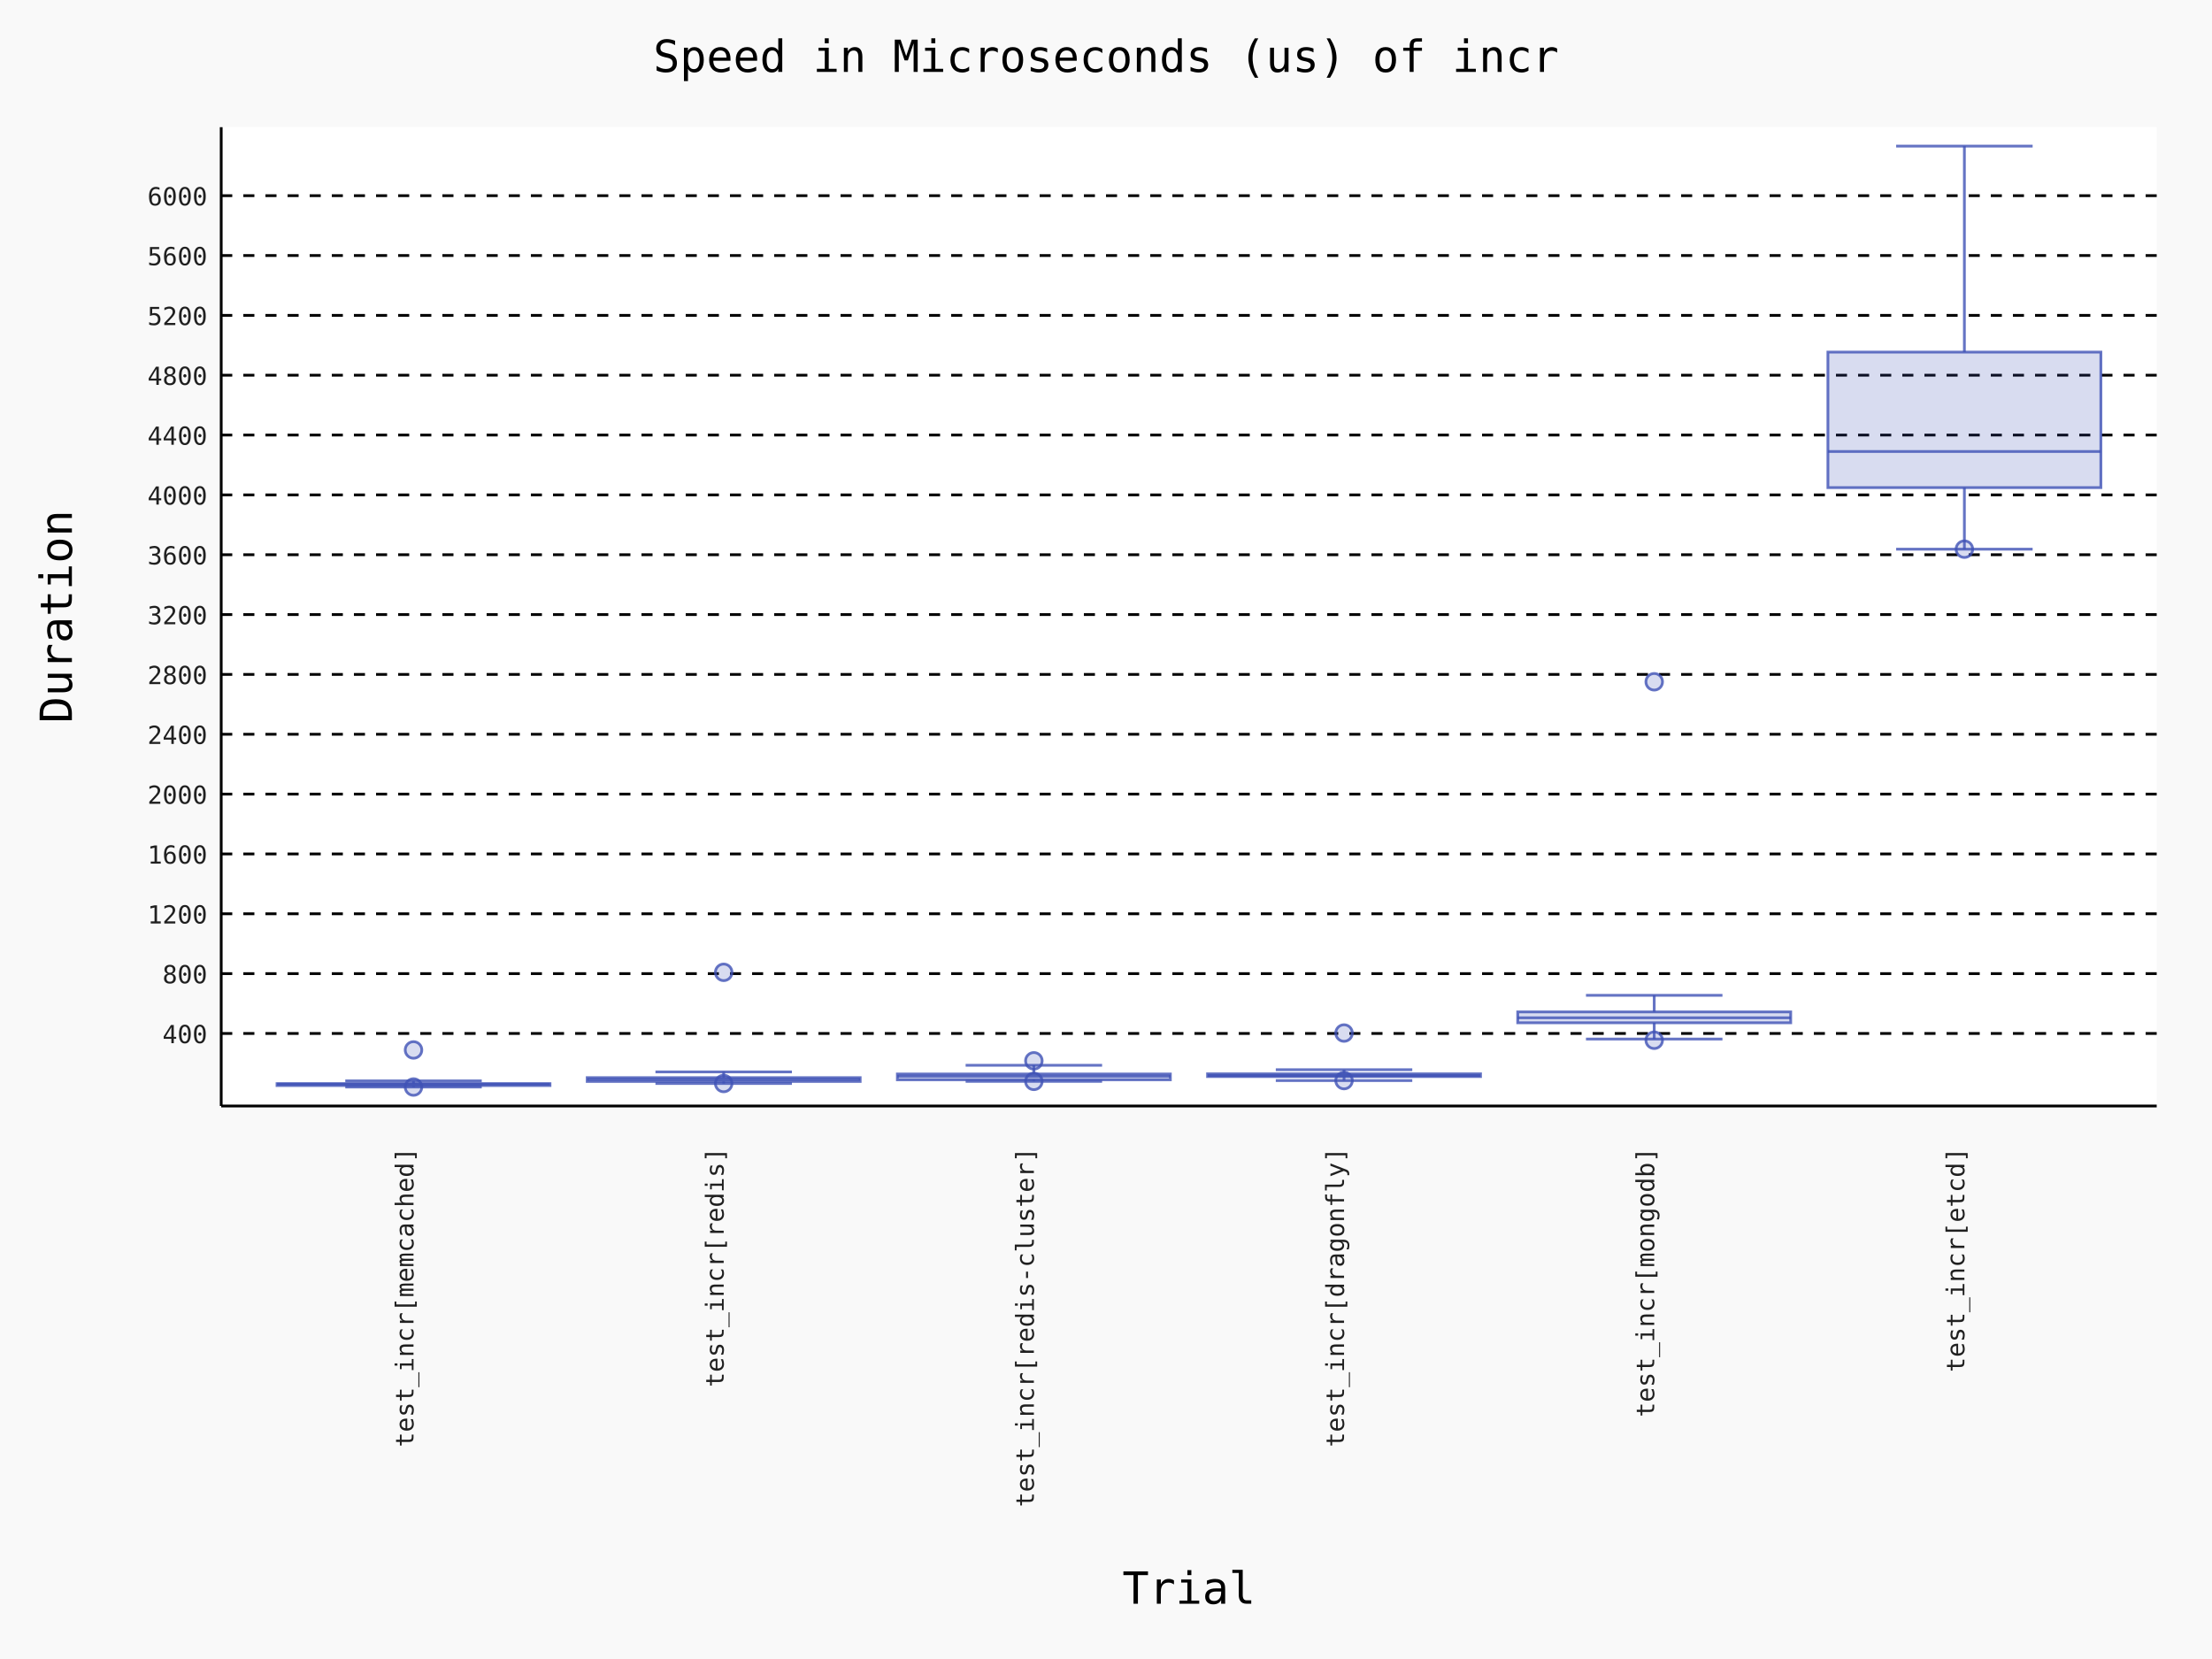
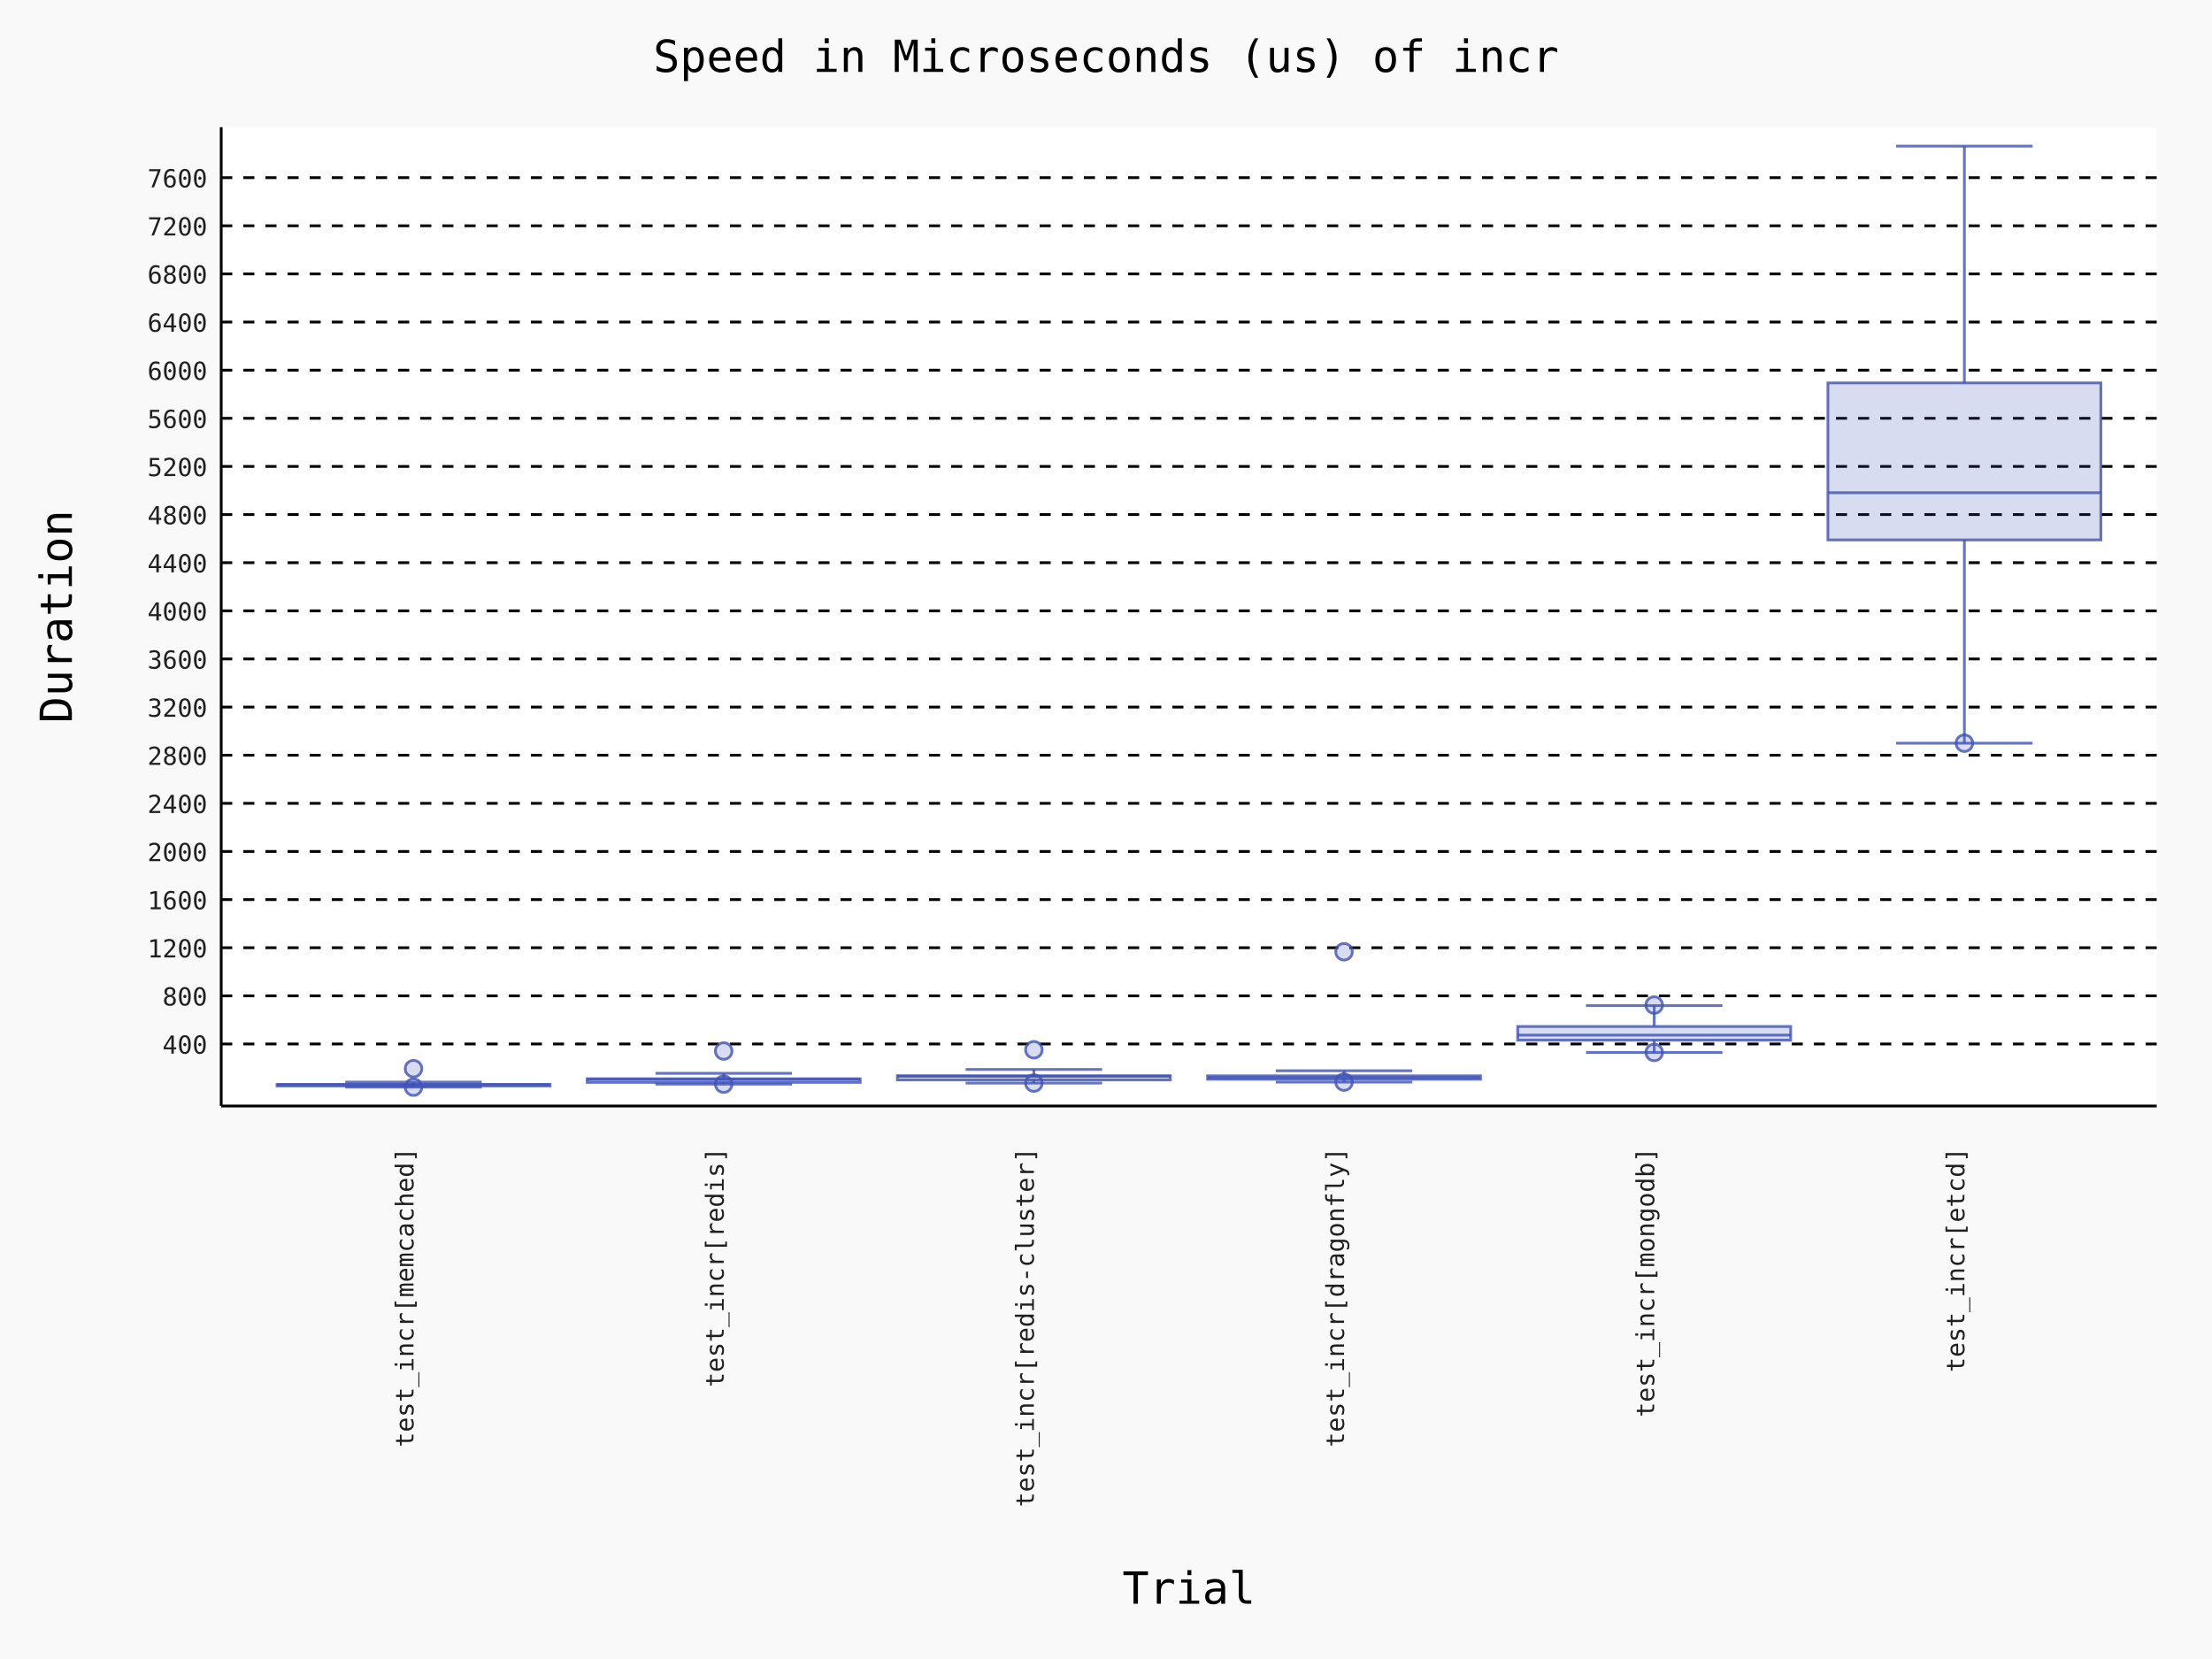
- <svg xmlns="http://www.w3.org/2000/svg" id="chart-c0d48853-fe83-417d-b438-747ce2177440" class="pygal-chart" viewBox="0 0 800 600">
+ <svg xmlns="http://www.w3.org/2000/svg" id="chart-1608b12d-5cc3-4cce-8f06-6adb5dcdcecc" class="pygal-chart" viewBox="0 0 800 600">
  <defs>
-     <style type="text/css">#chart-c0d48853-fe83-417d-b438-747ce2177440{-webkit-user-select:none;-webkit-font-smoothing:antialiased;font-family:Consolas,"Deja Vu Sans Mono","Bitstream Vera Sans Mono","Courier New",monospace}#chart-c0d48853-fe83-417d-b438-747ce2177440 .title{font-family:Consolas,"Deja Vu Sans Mono","Bitstream Vera Sans Mono","Courier New",monospace;font-size:16px}#chart-c0d48853-fe83-417d-b438-747ce2177440 .legends .legend text{font-family:Consolas,"Deja Vu Sans Mono","Bitstream Vera Sans Mono","Courier New",monospace;font-size:14px}#chart-c0d48853-fe83-417d-b438-747ce2177440 .axis text{font-family:Consolas,"Deja Vu Sans Mono","Bitstream Vera Sans Mono","Courier New",monospace;font-size:10px}#chart-c0d48853-fe83-417d-b438-747ce2177440 .axis text.major{font-family:Consolas,"Deja Vu Sans Mono","Bitstream Vera Sans Mono","Courier New",monospace;font-size:10px}#chart-c0d48853-fe83-417d-b438-747ce2177440 .text-overlay text.value{font-family:Consolas,"Deja Vu Sans Mono","Bitstream Vera Sans Mono","Courier New",monospace;font-size:16px}#chart-c0d48853-fe83-417d-b438-747ce2177440 .text-overlay text.label{font-family:Consolas,"Deja Vu Sans Mono","Bitstream Vera Sans Mono","Courier New",monospace;font-size:10px}#chart-c0d48853-fe83-417d-b438-747ce2177440 .tooltip{font-family:Consolas,"Deja Vu Sans Mono","Bitstream Vera Sans Mono","Courier New",monospace;font-size:14px}#chart-c0d48853-fe83-417d-b438-747ce2177440 text.no_data{font-family:Consolas,"Deja Vu Sans Mono","Bitstream Vera Sans Mono","Courier New",monospace;font-size:64px}
- #chart-c0d48853-fe83-417d-b438-747ce2177440{background-color:rgba(249,249,249,1)}#chart-c0d48853-fe83-417d-b438-747ce2177440 path,#chart-c0d48853-fe83-417d-b438-747ce2177440 line,#chart-c0d48853-fe83-417d-b438-747ce2177440 rect,#chart-c0d48853-fe83-417d-b438-747ce2177440 circle{-webkit-transition:150ms;-moz-transition:150ms;transition:150ms}#chart-c0d48853-fe83-417d-b438-747ce2177440 .graph &gt; .background{fill:rgba(249,249,249,1)}#chart-c0d48853-fe83-417d-b438-747ce2177440 .plot &gt; .background{fill:rgba(255,255,255,1)}#chart-c0d48853-fe83-417d-b438-747ce2177440 .graph{fill:rgba(0,0,0,.87)}#chart-c0d48853-fe83-417d-b438-747ce2177440 text.no_data{fill:rgba(0,0,0,1)}#chart-c0d48853-fe83-417d-b438-747ce2177440 .title{fill:rgba(0,0,0,1)}#chart-c0d48853-fe83-417d-b438-747ce2177440 .legends .legend text{fill:rgba(0,0,0,.87)}#chart-c0d48853-fe83-417d-b438-747ce2177440 .legends .legend:hover text{fill:rgba(0,0,0,1)}#chart-c0d48853-fe83-417d-b438-747ce2177440 .axis .line{stroke:rgba(0,0,0,1)}#chart-c0d48853-fe83-417d-b438-747ce2177440 .axis .guide.line{stroke:rgba(0,0,0,.54)}#chart-c0d48853-fe83-417d-b438-747ce2177440 .axis .major.line{stroke:rgba(0,0,0,.87)}#chart-c0d48853-fe83-417d-b438-747ce2177440 .axis text.major{fill:rgba(0,0,0,1)}#chart-c0d48853-fe83-417d-b438-747ce2177440 .axis.y .guides:hover .guide.line,#chart-c0d48853-fe83-417d-b438-747ce2177440 .line-graph .axis.x .guides:hover .guide.line,#chart-c0d48853-fe83-417d-b438-747ce2177440 .stackedline-graph .axis.x .guides:hover .guide.line,#chart-c0d48853-fe83-417d-b438-747ce2177440 .xy-graph .axis.x .guides:hover .guide.line{stroke:rgba(0,0,0,1)}#chart-c0d48853-fe83-417d-b438-747ce2177440 .axis .guides:hover text{fill:rgba(0,0,0,1)}#chart-c0d48853-fe83-417d-b438-747ce2177440 .reactive{fill-opacity:.7;stroke-opacity:.8;stroke-width:1}#chart-c0d48853-fe83-417d-b438-747ce2177440 .ci{stroke:rgba(0,0,0,.87)}#chart-c0d48853-fe83-417d-b438-747ce2177440 .reactive.active,#chart-c0d48853-fe83-417d-b438-747ce2177440 .active .reactive{fill-opacity:.8;stroke-opacity:.9;stroke-width:4}#chart-c0d48853-fe83-417d-b438-747ce2177440 .ci .reactive.active{stroke-width:1.5}#chart-c0d48853-fe83-417d-b438-747ce2177440 .series text{fill:rgba(0,0,0,1)}#chart-c0d48853-fe83-417d-b438-747ce2177440 .tooltip rect{fill:rgba(255,255,255,1);stroke:rgba(0,0,0,1);-webkit-transition:opacity 150ms;-moz-transition:opacity 150ms;transition:opacity 150ms}#chart-c0d48853-fe83-417d-b438-747ce2177440 .tooltip .label{fill:rgba(0,0,0,.87)}#chart-c0d48853-fe83-417d-b438-747ce2177440 .tooltip .label{fill:rgba(0,0,0,.87)}#chart-c0d48853-fe83-417d-b438-747ce2177440 .tooltip .legend{font-size:.8em;fill:rgba(0,0,0,.54)}#chart-c0d48853-fe83-417d-b438-747ce2177440 .tooltip .x_label{font-size:.6em;fill:rgba(0,0,0,1)}#chart-c0d48853-fe83-417d-b438-747ce2177440 .tooltip .xlink{font-size:.5em;text-decoration:underline}#chart-c0d48853-fe83-417d-b438-747ce2177440 .tooltip .value{font-size:1.5em}#chart-c0d48853-fe83-417d-b438-747ce2177440 .bound{font-size:.5em}#chart-c0d48853-fe83-417d-b438-747ce2177440 .max-value{font-size:.75em;fill:rgba(0,0,0,.54)}#chart-c0d48853-fe83-417d-b438-747ce2177440 .map-element{fill:rgba(255,255,255,1);stroke:rgba(0,0,0,.54) !important}#chart-c0d48853-fe83-417d-b438-747ce2177440 .map-element .reactive{fill-opacity:inherit;stroke-opacity:inherit}#chart-c0d48853-fe83-417d-b438-747ce2177440 .color-0,#chart-c0d48853-fe83-417d-b438-747ce2177440 .color-0 a:visited{stroke:#3F51B5;fill:#3F51B5}#chart-c0d48853-fe83-417d-b438-747ce2177440 .color-1,#chart-c0d48853-fe83-417d-b438-747ce2177440 .color-1 a:visited{stroke:#3F51B5;fill:#3F51B5}#chart-c0d48853-fe83-417d-b438-747ce2177440 .color-2,#chart-c0d48853-fe83-417d-b438-747ce2177440 .color-2 a:visited{stroke:#3F51B5;fill:#3F51B5}#chart-c0d48853-fe83-417d-b438-747ce2177440 .color-3,#chart-c0d48853-fe83-417d-b438-747ce2177440 .color-3 a:visited{stroke:#3F51B5;fill:#3F51B5}#chart-c0d48853-fe83-417d-b438-747ce2177440 .color-4,#chart-c0d48853-fe83-417d-b438-747ce2177440 .color-4 a:visited{stroke:#3F51B5;fill:#3F51B5}#chart-c0d48853-fe83-417d-b438-747ce2177440 .color-5,#chart-c0d48853-fe83-417d-b438-747ce2177440 .color-5 a:visited{stroke:#3F51B5;fill:#3F51B5}#chart-c0d48853-fe83-417d-b438-747ce2177440 .text-overlay .color-0 text{fill:black}#chart-c0d48853-fe83-417d-b438-747ce2177440 .text-overlay .color-1 text{fill:black}#chart-c0d48853-fe83-417d-b438-747ce2177440 .text-overlay .color-2 text{fill:black}#chart-c0d48853-fe83-417d-b438-747ce2177440 .text-overlay .color-3 text{fill:black}#chart-c0d48853-fe83-417d-b438-747ce2177440 .text-overlay .color-4 text{fill:black}#chart-c0d48853-fe83-417d-b438-747ce2177440 .text-overlay .color-5 text{fill:black}
- #chart-c0d48853-fe83-417d-b438-747ce2177440 text.no_data{text-anchor:middle}#chart-c0d48853-fe83-417d-b438-747ce2177440 .guide.line{fill:none}#chart-c0d48853-fe83-417d-b438-747ce2177440 .centered{text-anchor:middle}#chart-c0d48853-fe83-417d-b438-747ce2177440 .title{text-anchor:middle}#chart-c0d48853-fe83-417d-b438-747ce2177440 .legends .legend text{fill-opacity:1}#chart-c0d48853-fe83-417d-b438-747ce2177440 .axis.x text{text-anchor:middle}#chart-c0d48853-fe83-417d-b438-747ce2177440 .axis.x:not(.web) text[transform]{text-anchor:start}#chart-c0d48853-fe83-417d-b438-747ce2177440 .axis.x:not(.web) text[transform].backwards{text-anchor:end}#chart-c0d48853-fe83-417d-b438-747ce2177440 .axis.y text{text-anchor:end}#chart-c0d48853-fe83-417d-b438-747ce2177440 .axis.y text[transform].backwards{text-anchor:start}#chart-c0d48853-fe83-417d-b438-747ce2177440 .axis.y2 text{text-anchor:start}#chart-c0d48853-fe83-417d-b438-747ce2177440 .axis.y2 text[transform].backwards{text-anchor:end}#chart-c0d48853-fe83-417d-b438-747ce2177440 .axis .guide.line{stroke-dasharray:4,4;stroke:black}#chart-c0d48853-fe83-417d-b438-747ce2177440 .axis .major.guide.line{stroke-dasharray:6,6;stroke:black}#chart-c0d48853-fe83-417d-b438-747ce2177440 .horizontal .axis.y .guide.line,#chart-c0d48853-fe83-417d-b438-747ce2177440 .horizontal .axis.y2 .guide.line,#chart-c0d48853-fe83-417d-b438-747ce2177440 .vertical .axis.x .guide.line{opacity:0}#chart-c0d48853-fe83-417d-b438-747ce2177440 .horizontal .axis.always_show .guide.line,#chart-c0d48853-fe83-417d-b438-747ce2177440 .vertical .axis.always_show .guide.line{opacity:1 !important}#chart-c0d48853-fe83-417d-b438-747ce2177440 .axis.y .guides:hover .guide.line,#chart-c0d48853-fe83-417d-b438-747ce2177440 .axis.y2 .guides:hover .guide.line,#chart-c0d48853-fe83-417d-b438-747ce2177440 .axis.x .guides:hover .guide.line{opacity:1}#chart-c0d48853-fe83-417d-b438-747ce2177440 .axis .guides:hover text{opacity:1}#chart-c0d48853-fe83-417d-b438-747ce2177440 .nofill{fill:none}#chart-c0d48853-fe83-417d-b438-747ce2177440 .subtle-fill{fill-opacity:.2}#chart-c0d48853-fe83-417d-b438-747ce2177440 .dot{stroke-width:1px;fill-opacity:1;stroke-opacity:1}#chart-c0d48853-fe83-417d-b438-747ce2177440 .dot.active{stroke-width:5px}#chart-c0d48853-fe83-417d-b438-747ce2177440 .dot.negative{fill:transparent}#chart-c0d48853-fe83-417d-b438-747ce2177440 text,#chart-c0d48853-fe83-417d-b438-747ce2177440 tspan{stroke:none !important}#chart-c0d48853-fe83-417d-b438-747ce2177440 .series text.active{opacity:1}#chart-c0d48853-fe83-417d-b438-747ce2177440 .tooltip rect{fill-opacity:.95;stroke-width:.5}#chart-c0d48853-fe83-417d-b438-747ce2177440 .tooltip text{fill-opacity:1}#chart-c0d48853-fe83-417d-b438-747ce2177440 .showable{visibility:hidden}#chart-c0d48853-fe83-417d-b438-747ce2177440 .showable.shown{visibility:visible}#chart-c0d48853-fe83-417d-b438-747ce2177440 .gauge-background{fill:rgba(229,229,229,1);stroke:none}#chart-c0d48853-fe83-417d-b438-747ce2177440 .bg-lines{stroke:rgba(249,249,249,1);stroke-width:2px}
+     <style type="text/css">#chart-1608b12d-5cc3-4cce-8f06-6adb5dcdcecc{-webkit-user-select:none;-webkit-font-smoothing:antialiased;font-family:Consolas,"Deja Vu Sans Mono","Bitstream Vera Sans Mono","Courier New",monospace}#chart-1608b12d-5cc3-4cce-8f06-6adb5dcdcecc .title{font-family:Consolas,"Deja Vu Sans Mono","Bitstream Vera Sans Mono","Courier New",monospace;font-size:16px}#chart-1608b12d-5cc3-4cce-8f06-6adb5dcdcecc .legends .legend text{font-family:Consolas,"Deja Vu Sans Mono","Bitstream Vera Sans Mono","Courier New",monospace;font-size:14px}#chart-1608b12d-5cc3-4cce-8f06-6adb5dcdcecc .axis text{font-family:Consolas,"Deja Vu Sans Mono","Bitstream Vera Sans Mono","Courier New",monospace;font-size:10px}#chart-1608b12d-5cc3-4cce-8f06-6adb5dcdcecc .axis text.major{font-family:Consolas,"Deja Vu Sans Mono","Bitstream Vera Sans Mono","Courier New",monospace;font-size:10px}#chart-1608b12d-5cc3-4cce-8f06-6adb5dcdcecc .text-overlay text.value{font-family:Consolas,"Deja Vu Sans Mono","Bitstream Vera Sans Mono","Courier New",monospace;font-size:16px}#chart-1608b12d-5cc3-4cce-8f06-6adb5dcdcecc .text-overlay text.label{font-family:Consolas,"Deja Vu Sans Mono","Bitstream Vera Sans Mono","Courier New",monospace;font-size:10px}#chart-1608b12d-5cc3-4cce-8f06-6adb5dcdcecc .tooltip{font-family:Consolas,"Deja Vu Sans Mono","Bitstream Vera Sans Mono","Courier New",monospace;font-size:14px}#chart-1608b12d-5cc3-4cce-8f06-6adb5dcdcecc text.no_data{font-family:Consolas,"Deja Vu Sans Mono","Bitstream Vera Sans Mono","Courier New",monospace;font-size:64px}
+ #chart-1608b12d-5cc3-4cce-8f06-6adb5dcdcecc{background-color:rgba(249,249,249,1)}#chart-1608b12d-5cc3-4cce-8f06-6adb5dcdcecc path,#chart-1608b12d-5cc3-4cce-8f06-6adb5dcdcecc line,#chart-1608b12d-5cc3-4cce-8f06-6adb5dcdcecc rect,#chart-1608b12d-5cc3-4cce-8f06-6adb5dcdcecc circle{-webkit-transition:150ms;-moz-transition:150ms;transition:150ms}#chart-1608b12d-5cc3-4cce-8f06-6adb5dcdcecc .graph &gt; .background{fill:rgba(249,249,249,1)}#chart-1608b12d-5cc3-4cce-8f06-6adb5dcdcecc .plot &gt; .background{fill:rgba(255,255,255,1)}#chart-1608b12d-5cc3-4cce-8f06-6adb5dcdcecc .graph{fill:rgba(0,0,0,.87)}#chart-1608b12d-5cc3-4cce-8f06-6adb5dcdcecc text.no_data{fill:rgba(0,0,0,1)}#chart-1608b12d-5cc3-4cce-8f06-6adb5dcdcecc .title{fill:rgba(0,0,0,1)}#chart-1608b12d-5cc3-4cce-8f06-6adb5dcdcecc .legends .legend text{fill:rgba(0,0,0,.87)}#chart-1608b12d-5cc3-4cce-8f06-6adb5dcdcecc .legends .legend:hover text{fill:rgba(0,0,0,1)}#chart-1608b12d-5cc3-4cce-8f06-6adb5dcdcecc .axis .line{stroke:rgba(0,0,0,1)}#chart-1608b12d-5cc3-4cce-8f06-6adb5dcdcecc .axis .guide.line{stroke:rgba(0,0,0,.54)}#chart-1608b12d-5cc3-4cce-8f06-6adb5dcdcecc .axis .major.line{stroke:rgba(0,0,0,.87)}#chart-1608b12d-5cc3-4cce-8f06-6adb5dcdcecc .axis text.major{fill:rgba(0,0,0,1)}#chart-1608b12d-5cc3-4cce-8f06-6adb5dcdcecc .axis.y .guides:hover .guide.line,#chart-1608b12d-5cc3-4cce-8f06-6adb5dcdcecc .line-graph .axis.x .guides:hover .guide.line,#chart-1608b12d-5cc3-4cce-8f06-6adb5dcdcecc .stackedline-graph .axis.x .guides:hover .guide.line,#chart-1608b12d-5cc3-4cce-8f06-6adb5dcdcecc .xy-graph .axis.x .guides:hover .guide.line{stroke:rgba(0,0,0,1)}#chart-1608b12d-5cc3-4cce-8f06-6adb5dcdcecc .axis .guides:hover text{fill:rgba(0,0,0,1)}#chart-1608b12d-5cc3-4cce-8f06-6adb5dcdcecc .reactive{fill-opacity:.7;stroke-opacity:.8;stroke-width:1}#chart-1608b12d-5cc3-4cce-8f06-6adb5dcdcecc .ci{stroke:rgba(0,0,0,.87)}#chart-1608b12d-5cc3-4cce-8f06-6adb5dcdcecc .reactive.active,#chart-1608b12d-5cc3-4cce-8f06-6adb5dcdcecc .active .reactive{fill-opacity:.8;stroke-opacity:.9;stroke-width:4}#chart-1608b12d-5cc3-4cce-8f06-6adb5dcdcecc .ci .reactive.active{stroke-width:1.5}#chart-1608b12d-5cc3-4cce-8f06-6adb5dcdcecc .series text{fill:rgba(0,0,0,1)}#chart-1608b12d-5cc3-4cce-8f06-6adb5dcdcecc .tooltip rect{fill:rgba(255,255,255,1);stroke:rgba(0,0,0,1);-webkit-transition:opacity 150ms;-moz-transition:opacity 150ms;transition:opacity 150ms}#chart-1608b12d-5cc3-4cce-8f06-6adb5dcdcecc .tooltip .label{fill:rgba(0,0,0,.87)}#chart-1608b12d-5cc3-4cce-8f06-6adb5dcdcecc .tooltip .label{fill:rgba(0,0,0,.87)}#chart-1608b12d-5cc3-4cce-8f06-6adb5dcdcecc .tooltip .legend{font-size:.8em;fill:rgba(0,0,0,.54)}#chart-1608b12d-5cc3-4cce-8f06-6adb5dcdcecc .tooltip .x_label{font-size:.6em;fill:rgba(0,0,0,1)}#chart-1608b12d-5cc3-4cce-8f06-6adb5dcdcecc .tooltip .xlink{font-size:.5em;text-decoration:underline}#chart-1608b12d-5cc3-4cce-8f06-6adb5dcdcecc .tooltip .value{font-size:1.5em}#chart-1608b12d-5cc3-4cce-8f06-6adb5dcdcecc .bound{font-size:.5em}#chart-1608b12d-5cc3-4cce-8f06-6adb5dcdcecc .max-value{font-size:.75em;fill:rgba(0,0,0,.54)}#chart-1608b12d-5cc3-4cce-8f06-6adb5dcdcecc .map-element{fill:rgba(255,255,255,1);stroke:rgba(0,0,0,.54) !important}#chart-1608b12d-5cc3-4cce-8f06-6adb5dcdcecc .map-element .reactive{fill-opacity:inherit;stroke-opacity:inherit}#chart-1608b12d-5cc3-4cce-8f06-6adb5dcdcecc .color-0,#chart-1608b12d-5cc3-4cce-8f06-6adb5dcdcecc .color-0 a:visited{stroke:#3F51B5;fill:#3F51B5}#chart-1608b12d-5cc3-4cce-8f06-6adb5dcdcecc .color-1,#chart-1608b12d-5cc3-4cce-8f06-6adb5dcdcecc .color-1 a:visited{stroke:#3F51B5;fill:#3F51B5}#chart-1608b12d-5cc3-4cce-8f06-6adb5dcdcecc .color-2,#chart-1608b12d-5cc3-4cce-8f06-6adb5dcdcecc .color-2 a:visited{stroke:#3F51B5;fill:#3F51B5}#chart-1608b12d-5cc3-4cce-8f06-6adb5dcdcecc .color-3,#chart-1608b12d-5cc3-4cce-8f06-6adb5dcdcecc .color-3 a:visited{stroke:#3F51B5;fill:#3F51B5}#chart-1608b12d-5cc3-4cce-8f06-6adb5dcdcecc .color-4,#chart-1608b12d-5cc3-4cce-8f06-6adb5dcdcecc .color-4 a:visited{stroke:#3F51B5;fill:#3F51B5}#chart-1608b12d-5cc3-4cce-8f06-6adb5dcdcecc .color-5,#chart-1608b12d-5cc3-4cce-8f06-6adb5dcdcecc .color-5 a:visited{stroke:#3F51B5;fill:#3F51B5}#chart-1608b12d-5cc3-4cce-8f06-6adb5dcdcecc .text-overlay .color-0 text{fill:black}#chart-1608b12d-5cc3-4cce-8f06-6adb5dcdcecc .text-overlay .color-1 text{fill:black}#chart-1608b12d-5cc3-4cce-8f06-6adb5dcdcecc .text-overlay .color-2 text{fill:black}#chart-1608b12d-5cc3-4cce-8f06-6adb5dcdcecc .text-overlay .color-3 text{fill:black}#chart-1608b12d-5cc3-4cce-8f06-6adb5dcdcecc .text-overlay .color-4 text{fill:black}#chart-1608b12d-5cc3-4cce-8f06-6adb5dcdcecc .text-overlay .color-5 text{fill:black}
+ #chart-1608b12d-5cc3-4cce-8f06-6adb5dcdcecc text.no_data{text-anchor:middle}#chart-1608b12d-5cc3-4cce-8f06-6adb5dcdcecc .guide.line{fill:none}#chart-1608b12d-5cc3-4cce-8f06-6adb5dcdcecc .centered{text-anchor:middle}#chart-1608b12d-5cc3-4cce-8f06-6adb5dcdcecc .title{text-anchor:middle}#chart-1608b12d-5cc3-4cce-8f06-6adb5dcdcecc .legends .legend text{fill-opacity:1}#chart-1608b12d-5cc3-4cce-8f06-6adb5dcdcecc .axis.x text{text-anchor:middle}#chart-1608b12d-5cc3-4cce-8f06-6adb5dcdcecc .axis.x:not(.web) text[transform]{text-anchor:start}#chart-1608b12d-5cc3-4cce-8f06-6adb5dcdcecc .axis.x:not(.web) text[transform].backwards{text-anchor:end}#chart-1608b12d-5cc3-4cce-8f06-6adb5dcdcecc .axis.y text{text-anchor:end}#chart-1608b12d-5cc3-4cce-8f06-6adb5dcdcecc .axis.y text[transform].backwards{text-anchor:start}#chart-1608b12d-5cc3-4cce-8f06-6adb5dcdcecc .axis.y2 text{text-anchor:start}#chart-1608b12d-5cc3-4cce-8f06-6adb5dcdcecc .axis.y2 text[transform].backwards{text-anchor:end}#chart-1608b12d-5cc3-4cce-8f06-6adb5dcdcecc .axis .guide.line{stroke-dasharray:4,4;stroke:black}#chart-1608b12d-5cc3-4cce-8f06-6adb5dcdcecc .axis .major.guide.line{stroke-dasharray:6,6;stroke:black}#chart-1608b12d-5cc3-4cce-8f06-6adb5dcdcecc .horizontal .axis.y .guide.line,#chart-1608b12d-5cc3-4cce-8f06-6adb5dcdcecc .horizontal .axis.y2 .guide.line,#chart-1608b12d-5cc3-4cce-8f06-6adb5dcdcecc .vertical .axis.x .guide.line{opacity:0}#chart-1608b12d-5cc3-4cce-8f06-6adb5dcdcecc .horizontal .axis.always_show .guide.line,#chart-1608b12d-5cc3-4cce-8f06-6adb5dcdcecc .vertical .axis.always_show .guide.line{opacity:1 !important}#chart-1608b12d-5cc3-4cce-8f06-6adb5dcdcecc .axis.y .guides:hover .guide.line,#chart-1608b12d-5cc3-4cce-8f06-6adb5dcdcecc .axis.y2 .guides:hover .guide.line,#chart-1608b12d-5cc3-4cce-8f06-6adb5dcdcecc .axis.x .guides:hover .guide.line{opacity:1}#chart-1608b12d-5cc3-4cce-8f06-6adb5dcdcecc .axis .guides:hover text{opacity:1}#chart-1608b12d-5cc3-4cce-8f06-6adb5dcdcecc .nofill{fill:none}#chart-1608b12d-5cc3-4cce-8f06-6adb5dcdcecc .subtle-fill{fill-opacity:.2}#chart-1608b12d-5cc3-4cce-8f06-6adb5dcdcecc .dot{stroke-width:1px;fill-opacity:1;stroke-opacity:1}#chart-1608b12d-5cc3-4cce-8f06-6adb5dcdcecc .dot.active{stroke-width:5px}#chart-1608b12d-5cc3-4cce-8f06-6adb5dcdcecc .dot.negative{fill:transparent}#chart-1608b12d-5cc3-4cce-8f06-6adb5dcdcecc text,#chart-1608b12d-5cc3-4cce-8f06-6adb5dcdcecc tspan{stroke:none !important}#chart-1608b12d-5cc3-4cce-8f06-6adb5dcdcecc .series text.active{opacity:1}#chart-1608b12d-5cc3-4cce-8f06-6adb5dcdcecc .tooltip rect{fill-opacity:.95;stroke-width:.5}#chart-1608b12d-5cc3-4cce-8f06-6adb5dcdcecc .tooltip text{fill-opacity:1}#chart-1608b12d-5cc3-4cce-8f06-6adb5dcdcecc .showable{visibility:hidden}#chart-1608b12d-5cc3-4cce-8f06-6adb5dcdcecc .showable.shown{visibility:visible}#chart-1608b12d-5cc3-4cce-8f06-6adb5dcdcecc .gauge-background{fill:rgba(229,229,229,1);stroke:none}#chart-1608b12d-5cc3-4cce-8f06-6adb5dcdcecc .bg-lines{stroke:rgba(249,249,249,1);stroke-width:2px}
.tooltip .value{font-size:1em !important}.axis text{font-size:9px !important}</style>
  </defs>
  <g class="graph custombox-graph vertical">
    <rect x="0" y="0" width="800" height="600" class="background" />
    <g transform="translate(80, 46)" class="plot">
      <rect x="0" y="0" width="700.0" height="354.0" class="background" />
      <g class="axis y always_show">
        <path d="M0 354 h700" class="line" />
        <g class="guides">
-           <path d="M0 327.768 h700" class="guide line" />
-           <text x="-5" y="331.268" class="">400</text>
-         </g>
-         <g class="guides">
-           <path d="M0 306.125 h700" class="guide line" />
-           <text x="-5" y="309.625" class="">800</text>
-         </g>
-         <g class="guides">
-           <path d="M0 284.483 h700" class="guide line" />
-           <text x="-5" y="287.983" class="">1200</text>
-         </g>
-         <g class="guides">
-           <path d="M0 262.84 h700" class="guide line" />
-           <text x="-5" y="266.34" class="">1600</text>
-         </g>
-         <g class="guides">
-           <path d="M0 241.197 h700" class="guide line" />
-           <text x="-5" y="244.697" class="">2000</text>
-         </g>
-         <g class="guides">
-           <path d="M0 219.555 h700" class="guide line" />
-           <text x="-5" y="223.055" class="">2400</text>
-         </g>
-         <g class="guides">
-           <path d="M0 197.912 h700" class="guide line" />
-           <text x="-5" y="201.412" class="">2800</text>
-         </g>
-         <g class="guides">
-           <path d="M0 176.27 h700" class="guide line" />
-           <text x="-5" y="179.77" class="">3200</text>
-         </g>
-         <g class="guides">
-           <path d="M0 154.627 h700" class="guide line" />
-           <text x="-5" y="158.127" class="">3600</text>
-         </g>
-         <g class="guides">
-           <path d="M0 132.984 h700" class="guide line" />
-           <text x="-5" y="136.484" class="">4000</text>
-         </g>
-         <g class="guides">
-           <path d="M0 111.342 h700" class="guide line" />
-           <text x="-5" y="114.842" class="">4400</text>
-         </g>
-         <g class="guides">
-           <path d="M0 89.699 h700" class="guide line" />
-           <text x="-5" y="93.199" class="">4800</text>
-         </g>
-         <g class="guides">
-           <path d="M0 68.056 h700" class="guide line" />
-           <text x="-5" y="71.556" class="">5200</text>
-         </g>
-         <g class="guides">
-           <path d="M0 46.414 h700" class="guide line" />
-           <text x="-5" y="49.914" class="">5600</text>
-         </g>
-         <g class="guides">
-           <path d="M0 24.771 h700" class="guide line" />
-           <text x="-5" y="28.271" class="">6000</text>
+           <path d="M0 331.57 h700" class="guide line" />
+           <text x="-5" y="335.07" class="">400</text>
+         </g>
+         <g class="guides">
+           <path d="M0 314.163 h700" class="guide line" />
+           <text x="-5" y="317.663" class="">800</text>
+         </g>
+         <g class="guides">
+           <path d="M0 296.757 h700" class="guide line" />
+           <text x="-5" y="300.257" class="">1200</text>
+         </g>
+         <g class="guides">
+           <path d="M0 279.35 h700" class="guide line" />
+           <text x="-5" y="282.85" class="">1600</text>
+         </g>
+         <g class="guides">
+           <path d="M0 261.944 h700" class="guide line" />
+           <text x="-5" y="265.444" class="">2000</text>
+         </g>
+         <g class="guides">
+           <path d="M0 244.537 h700" class="guide line" />
+           <text x="-5" y="248.037" class="">2400</text>
+         </g>
+         <g class="guides">
+           <path d="M0 227.131 h700" class="guide line" />
+           <text x="-5" y="230.631" class="">2800</text>
+         </g>
+         <g class="guides">
+           <path d="M0 209.724 h700" class="guide line" />
+           <text x="-5" y="213.224" class="">3200</text>
+         </g>
+         <g class="guides">
+           <path d="M0 192.318 h700" class="guide line" />
+           <text x="-5" y="195.818" class="">3600</text>
+         </g>
+         <g class="guides">
+           <path d="M0 174.911 h700" class="guide line" />
+           <text x="-5" y="178.411" class="">4000</text>
+         </g>
+         <g class="guides">
+           <path d="M0 157.505 h700" class="guide line" />
+           <text x="-5" y="161.005" class="">4400</text>
+         </g>
+         <g class="guides">
+           <path d="M0 140.098 h700" class="guide line" />
+           <text x="-5" y="143.598" class="">4800</text>
+         </g>
+         <g class="guides">
+           <path d="M0 122.692 h700" class="guide line" />
+           <text x="-5" y="126.192" class="">5200</text>
+         </g>
+         <g class="guides">
+           <path d="M0 105.285 h700" class="guide line" />
+           <text x="-5" y="108.785" class="">5600</text>
+         </g>
+         <g class="guides">
+           <path d="M0 87.879 h700" class="guide line" />
+           <text x="-5" y="91.379" class="">6000</text>
+         </g>
+         <g class="guides">
+           <path d="M0 70.472 h700" class="guide line" />
+           <text x="-5" y="73.972" class="">6400</text>
+         </g>
+         <g class="guides">
+           <path d="M0 53.066 h700" class="guide line" />
+           <text x="-5" y="56.566" class="">6800</text>
+         </g>
+         <g class="guides">
+           <path d="M0 35.659 h700" class="guide line" />
+           <text x="-5" y="39.159" class="">7200</text>
+         </g>
+         <g class="guides">
+           <path d="M0 18.252 h700" class="guide line" />
+           <text x="-5" y="21.752" class="">7600</text>
        </g>
      </g>
      <g class="axis x">
        <path d="M0 0 v354" class="line" />
        <g class="guides">
          <path d="M69.551 0 v354" class="guide line" />
          <text x="69.551" y="369.0" class="backwards" transform="rotate(270 69.55128 369)">test_incr[memcached]</text>
        </g>
        <g class="guides">
          <path d="M181.731 0 v354" class="guide line" />
          <text x="181.731" y="369.0" class="backwards" transform="rotate(270 181.7308 369)">test_incr[redis]</text>
        </g>
        <g class="guides">
          <path d="M293.91 0 v354" class="guide line" />
          <text x="293.91" y="369.0" class="backwards" transform="rotate(270 293.9103 369)">test_incr[redis-cluster]</text>
        </g>
        <g class="guides">
          <path d="M406.09 0 v354" class="guide line" />
          <text x="406.09" y="369.0" class="backwards" transform="rotate(270 406.0897 369)">test_incr[dragonfly]</text>
        </g>
        <g class="guides">
          <path d="M518.269 0 v354" class="guide line" />
          <text x="518.269" y="369.0" class="backwards" transform="rotate(270 518.2692 369)">test_incr[mongodb]</text>
        </g>
        <g class="guides">
          <path d="M630.449 0 v354" class="guide line" />
          <text x="630.449" y="369.0" class="backwards" transform="rotate(270 630.4487 369)">test_incr[etcd]</text>
        </g>
      </g>
      <g class="series serie-0 color-0">
        <g class="boxes">
          <g class="box">
-             <path stroke-width="3" d="M44.872 347.139 L94.231 347.139" class="reactive tooltip-trigger" />
-             <path stroke-width="3" d="M20.192 346.09 L118.91 346.09" class="reactive tooltip-trigger" />
-             <path stroke-width="3" d="M44.872 344.911 L94.231 344.911" class="reactive tooltip-trigger" />
-             <path stroke-width="2" d="M69.551 347.139 L69.551 346.599" class="reactive tooltip-trigger" />
-             <path stroke-width="2" d="M69.551 344.911 L69.551 345.924" class="reactive tooltip-trigger" />
-             <rect x="20.192" y="345.924" height="0.675" width="98.718" class="subtle-fill reactive tooltip-trigger" />
-             <circle cx="69.551" cy="347.139" r="3" class="subtle-fill reactive tooltip-trigger" />
-             <circle cx="69.551" cy="333.734" r="3" class="subtle-fill reactive tooltip-trigger" />
+             <path stroke-width="3" d="M44.872 347.177 L94.231 347.177" class="reactive tooltip-trigger" />
+             <path stroke-width="3" d="M20.192 346.298 L118.91 346.298" class="reactive tooltip-trigger" />
+             <path stroke-width="3" d="M44.872 345.362 L94.231 345.362" class="reactive tooltip-trigger" />
+             <path stroke-width="2" d="M69.551 347.177 L69.551 346.748" class="reactive tooltip-trigger" />
+             <path stroke-width="2" d="M69.551 345.362 L69.551 346.194" class="reactive tooltip-trigger" />
+             <rect x="20.192" y="346.194" height="0.554" width="98.718" class="subtle-fill reactive tooltip-trigger" />
+             <circle cx="69.551" cy="347.177" r="3" class="subtle-fill reactive tooltip-trigger" />
+             <circle cx="69.551" cy="340.5" r="3" class="subtle-fill reactive tooltip-trigger" />
          </g>
        </g>
      </g>
      <g class="series serie-1 color-1">
        <g class="boxes">
          <g class="box">
-             <path stroke-width="3" d="M157.051 345.86 L206.41 345.86" class="reactive tooltip-trigger" />
-             <path stroke-width="3" d="M132.372 344.367 L231.09 344.367" class="reactive tooltip-trigger" />
-             <path stroke-width="3" d="M157.051 341.673 L206.41 341.673" class="reactive tooltip-trigger" />
-             <path stroke-width="2" d="M181.731 345.86 L181.731 345.123" class="reactive tooltip-trigger" />
-             <path stroke-width="2" d="M181.731 341.673 L181.731 343.745" class="reactive tooltip-trigger" />
-             <rect x="132.372" y="343.745" height="1.378" width="98.718" class="subtle-fill reactive tooltip-trigger" />
-             <circle cx="181.731" cy="345.86" r="3" class="subtle-fill reactive tooltip-trigger" />
-             <circle cx="181.731" cy="305.657" r="3" class="subtle-fill reactive tooltip-trigger" />
+             <path stroke-width="3" d="M157.051 346.094 L206.41 346.094" class="reactive tooltip-trigger" />
+             <path stroke-width="3" d="M132.372 344.382 L231.09 344.382" class="reactive tooltip-trigger" />
+             <path stroke-width="3" d="M157.051 342.182 L206.41 342.182" class="reactive tooltip-trigger" />
+             <path stroke-width="2" d="M181.731 346.094 L181.731 345.458" class="reactive tooltip-trigger" />
+             <path stroke-width="2" d="M181.731 342.182 L181.731 344.148" class="reactive tooltip-trigger" />
+             <rect x="132.372" y="344.148" height="1.31" width="98.718" class="subtle-fill reactive tooltip-trigger" />
+             <circle cx="181.731" cy="346.094" r="3" class="subtle-fill reactive tooltip-trigger" />
+             <circle cx="181.731" cy="334.124" r="3" class="subtle-fill reactive tooltip-trigger" />
          </g>
        </g>
      </g>
      <g class="series serie-2 color-2">
        <g class="boxes">
          <g class="box">
-             <path stroke-width="3" d="M269.231 345.093 L318.59 345.093" class="reactive tooltip-trigger" />
-             <path stroke-width="3" d="M244.551 343.235 L343.269 343.235" class="reactive tooltip-trigger" />
-             <path stroke-width="3" d="M269.231 339.274 L318.59 339.274" class="reactive tooltip-trigger" />
-             <path stroke-width="2" d="M293.91 345.093 L293.91 344.518" class="reactive tooltip-trigger" />
-             <path stroke-width="2" d="M293.91 339.274 L293.91 342.424" class="reactive tooltip-trigger" />
-             <rect x="244.551" y="342.424" height="2.094" width="98.718" class="subtle-fill reactive tooltip-trigger" />
-             <circle cx="293.91" cy="345.093" r="3" class="subtle-fill reactive tooltip-trigger" />
-             <circle cx="293.91" cy="337.664" r="3" class="subtle-fill reactive tooltip-trigger" />
+             <path stroke-width="3" d="M269.231 345.712 L318.59 345.712" class="reactive tooltip-trigger" />
+             <path stroke-width="3" d="M244.551 343.258 L343.269 343.258" class="reactive tooltip-trigger" />
+             <path stroke-width="3" d="M269.231 340.782 L318.59 340.782" class="reactive tooltip-trigger" />
+             <path stroke-width="2" d="M293.91 345.712 L293.91 344.578" class="reactive tooltip-trigger" />
+             <path stroke-width="2" d="M293.91 340.782 L293.91 343.06" class="reactive tooltip-trigger" />
+             <rect x="244.551" y="343.06" height="1.518" width="98.718" class="subtle-fill reactive tooltip-trigger" />
+             <circle cx="293.91" cy="345.712" r="3" class="subtle-fill reactive tooltip-trigger" />
+             <circle cx="293.91" cy="333.666" r="3" class="subtle-fill reactive tooltip-trigger" />
          </g>
        </g>
      </g>
      <g class="series serie-3 color-3">
        <g class="boxes">
          <g class="box">
-             <path stroke-width="3" d="M381.41 344.807 L430.769 344.807" class="reactive tooltip-trigger" />
-             <path stroke-width="3" d="M356.731 342.972 L455.449 342.972" class="reactive tooltip-trigger" />
-             <path stroke-width="3" d="M381.41 340.874 L430.769 340.874" class="reactive tooltip-trigger" />
-             <path stroke-width="2" d="M406.09 344.807 L406.09 343.354" class="reactive tooltip-trigger" />
-             <path stroke-width="2" d="M406.09 340.874 L406.09 342.362" class="reactive tooltip-trigger" />
-             <rect x="356.731" y="342.362" height="0.991" width="98.718" class="subtle-fill reactive tooltip-trigger" />
-             <circle cx="406.09" cy="344.807" r="3" class="subtle-fill reactive tooltip-trigger" />
-             <circle cx="406.09" cy="327.614" r="3" class="subtle-fill reactive tooltip-trigger" />
+             <path stroke-width="3" d="M381.41 345.357 L430.769 345.357" class="reactive tooltip-trigger" />
+             <path stroke-width="3" d="M356.731 343.734 L455.449 343.734" class="reactive tooltip-trigger" />
+             <path stroke-width="3" d="M381.41 341.255 L430.769 341.255" class="reactive tooltip-trigger" />
+             <path stroke-width="2" d="M406.09 345.357 L406.09 344.31" class="reactive tooltip-trigger" />
+             <path stroke-width="2" d="M406.09 341.255 L406.09 343.089" class="reactive tooltip-trigger" />
+             <rect x="356.731" y="343.089" height="1.221" width="98.718" class="subtle-fill reactive tooltip-trigger" />
+             <circle cx="406.09" cy="345.357" r="3" class="subtle-fill reactive tooltip-trigger" />
+             <circle cx="406.09" cy="298.217" r="3" class="subtle-fill reactive tooltip-trigger" />
          </g>
        </g>
      </g>
      <g class="series serie-4 color-4">
        <g class="boxes">
          <g class="box">
-             <path stroke-width="3" d="M493.59 329.785 L542.949 329.785" class="reactive tooltip-trigger" />
-             <path stroke-width="3" d="M468.91 322.094 L567.628 322.094" class="reactive tooltip-trigger" />
-             <path stroke-width="3" d="M493.59 313.973 L542.949 313.973" class="reactive tooltip-trigger" />
-             <path stroke-width="2" d="M518.269 329.785 L518.269 323.9" class="reactive tooltip-trigger" />
-             <path stroke-width="2" d="M518.269 313.973 L518.269 319.971" class="reactive tooltip-trigger" />
-             <rect x="468.91" y="319.971" height="3.929" width="98.718" class="subtle-fill reactive tooltip-trigger" />
-             <circle cx="518.269" cy="330.219" r="3" class="subtle-fill reactive tooltip-trigger" />
-             <circle cx="518.269" cy="200.579" r="3" class="subtle-fill reactive tooltip-trigger" />
+             <path stroke-width="3" d="M493.59 334.631 L542.949 334.631" class="reactive tooltip-trigger" />
+             <path stroke-width="3" d="M468.91 328.361 L567.628 328.361" class="reactive tooltip-trigger" />
+             <path stroke-width="3" d="M493.59 317.69 L542.949 317.69" class="reactive tooltip-trigger" />
+             <path stroke-width="2" d="M518.269 334.631 L518.269 330.173" class="reactive tooltip-trigger" />
+             <path stroke-width="2" d="M518.269 317.69 L518.269 325.241" class="reactive tooltip-trigger" />
+             <rect x="468.91" y="325.241" height="4.932" width="98.718" class="subtle-fill reactive tooltip-trigger" />
+             <circle cx="518.269" cy="334.631" r="3" class="subtle-fill reactive tooltip-trigger" />
+             <circle cx="518.269" cy="317.499" r="3" class="subtle-fill reactive tooltip-trigger" />
          </g>
        </g>
      </g>
      <g class="series serie-5 color-5">
        <g class="boxes">
          <g class="box">
-             <path stroke-width="3" d="M605.769 152.616 L655.128 152.616" class="reactive tooltip-trigger" />
-             <path stroke-width="3" d="M581.09 117.292 L679.808 117.292" class="reactive tooltip-trigger" />
-             <path stroke-width="3" d="M605.769 6.841 L655.128 6.841" class="reactive tooltip-trigger" />
-             <path stroke-width="2" d="M630.449 152.616 L630.449 130.35" class="reactive tooltip-trigger" />
-             <path stroke-width="2" d="M630.449 6.841 L630.449 81.342" class="reactive tooltip-trigger" />
-             <rect x="581.09" y="81.342" height="49.008" width="98.718" class="subtle-fill reactive tooltip-trigger" />
-             <circle cx="630.449" cy="152.616" r="3" class="subtle-fill reactive tooltip-trigger" />
-             <circle cx="630.449" cy="-601.215" r="3" class="subtle-fill reactive tooltip-trigger" />
+             <path stroke-width="3" d="M605.769 222.782 L655.128 222.782" class="reactive tooltip-trigger" />
+             <path stroke-width="3" d="M581.09 132.199 L679.808 132.199" class="reactive tooltip-trigger" />
+             <path stroke-width="3" d="M605.769 6.847 L655.128 6.847" class="reactive tooltip-trigger" />
+             <path stroke-width="2" d="M630.449 222.782 L630.449 149.274" class="reactive tooltip-trigger" />
+             <path stroke-width="2" d="M630.449 6.847 L630.449 92.486" class="reactive tooltip-trigger" />
+             <rect x="581.09" y="92.486" height="56.788" width="98.718" class="subtle-fill reactive tooltip-trigger" />
+             <circle cx="630.449" cy="222.782" r="3" class="subtle-fill reactive tooltip-trigger" />
+             <circle cx="630.449" cy="-150.154" r="3" class="subtle-fill reactive tooltip-trigger" />
          </g>
        </g>
      </g>
    </g>
    <g class="titles">
      <text x="400.0" y="26" class="title plot_title">Speed in Microseconds (us) of incr</text>
      <text x="430.0" y="580.0" class="title">Trial</text>
      <text x="0" y="249.0" class="title" transform="rotate(-90 0 223)">Duration</text>
    </g>
    <g transform="translate(80, 46)" class="plot overlay">
      <g class="series serie-0 color-0" />
      <g class="series serie-1 color-1" />
      <g class="series serie-2 color-2" />
      <g class="series serie-3 color-3" />
      <g class="series serie-4 color-4" />
      <g class="series serie-5 color-5" />
    </g>
    <g transform="translate(80, 46)" class="plot text-overlay">
      <g class="series serie-0 color-0" />
      <g class="series serie-1 color-1" />
      <g class="series serie-2 color-2" />
      <g class="series serie-3 color-3" />
      <g class="series serie-4 color-4" />
      <g class="series serie-5 color-5" />
    </g>
    <g transform="translate(80, 46)" class="plot tooltip-overlay">
      <g transform="translate(0 0)" style="opacity: 0" class="tooltip">
        <rect rx="0" ry="0" width="0" height="0" class="tooltip-box" />
        <g class="text" />
      </g>
    </g>
  </g>
</svg>
